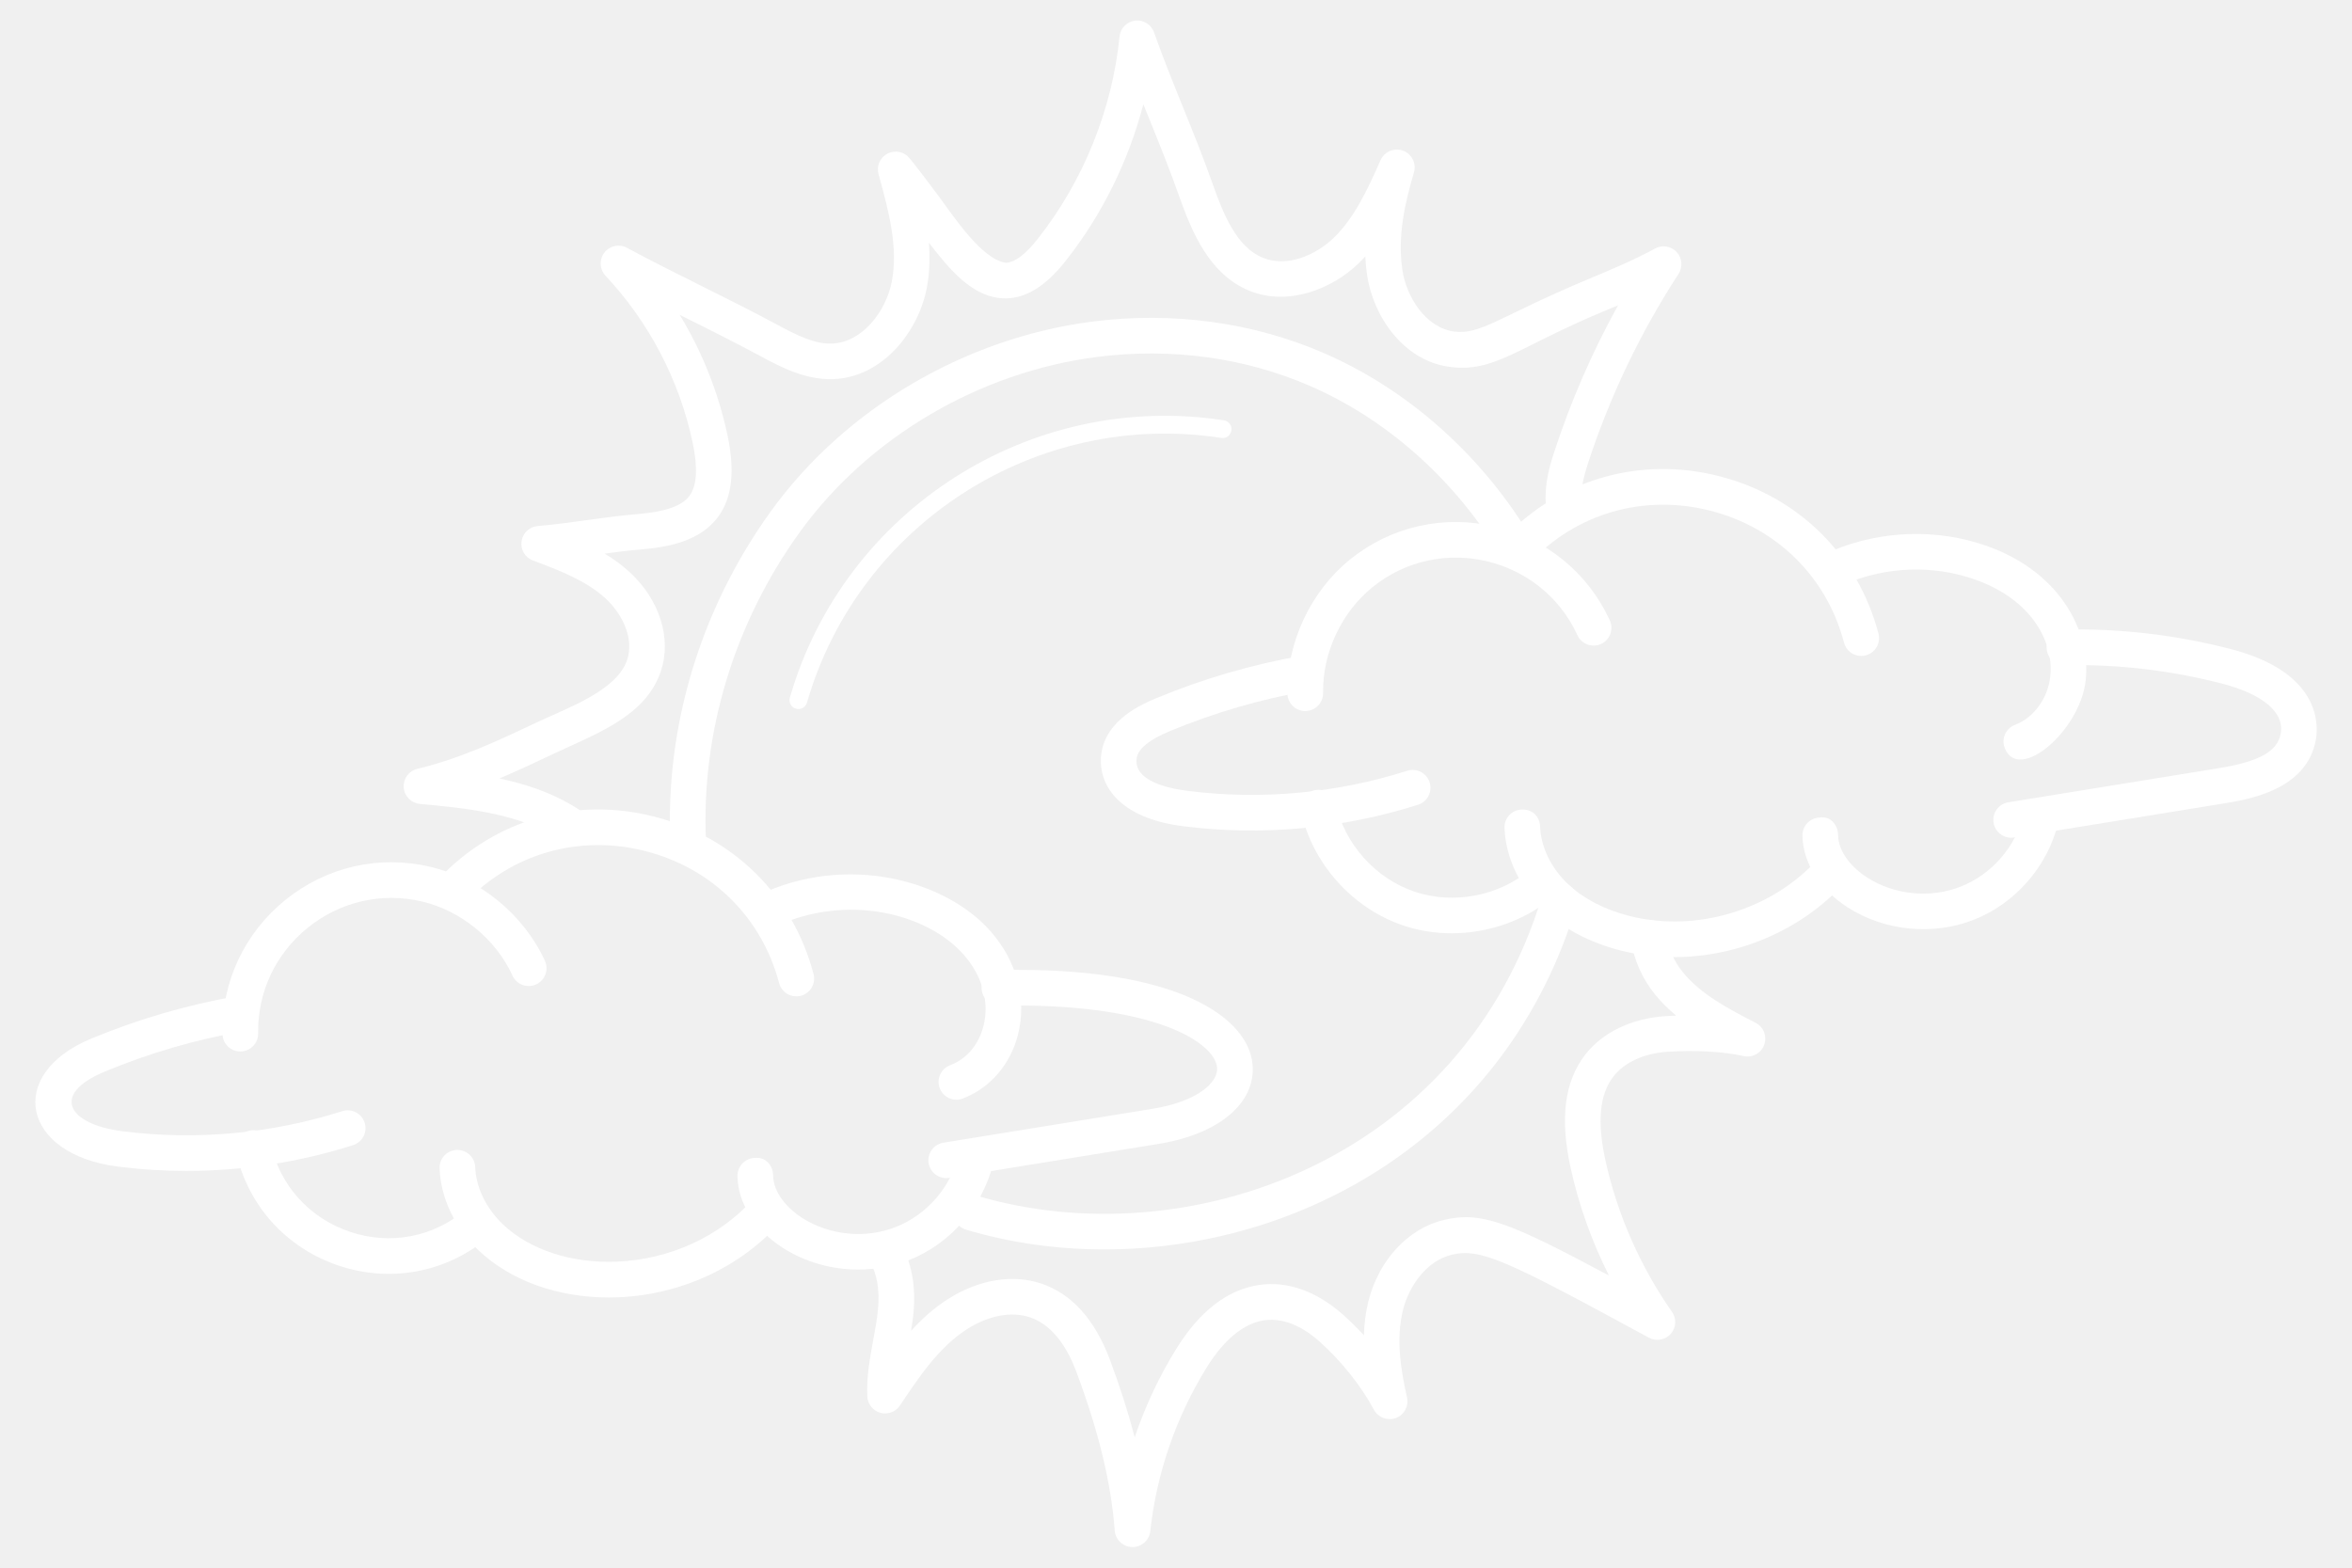
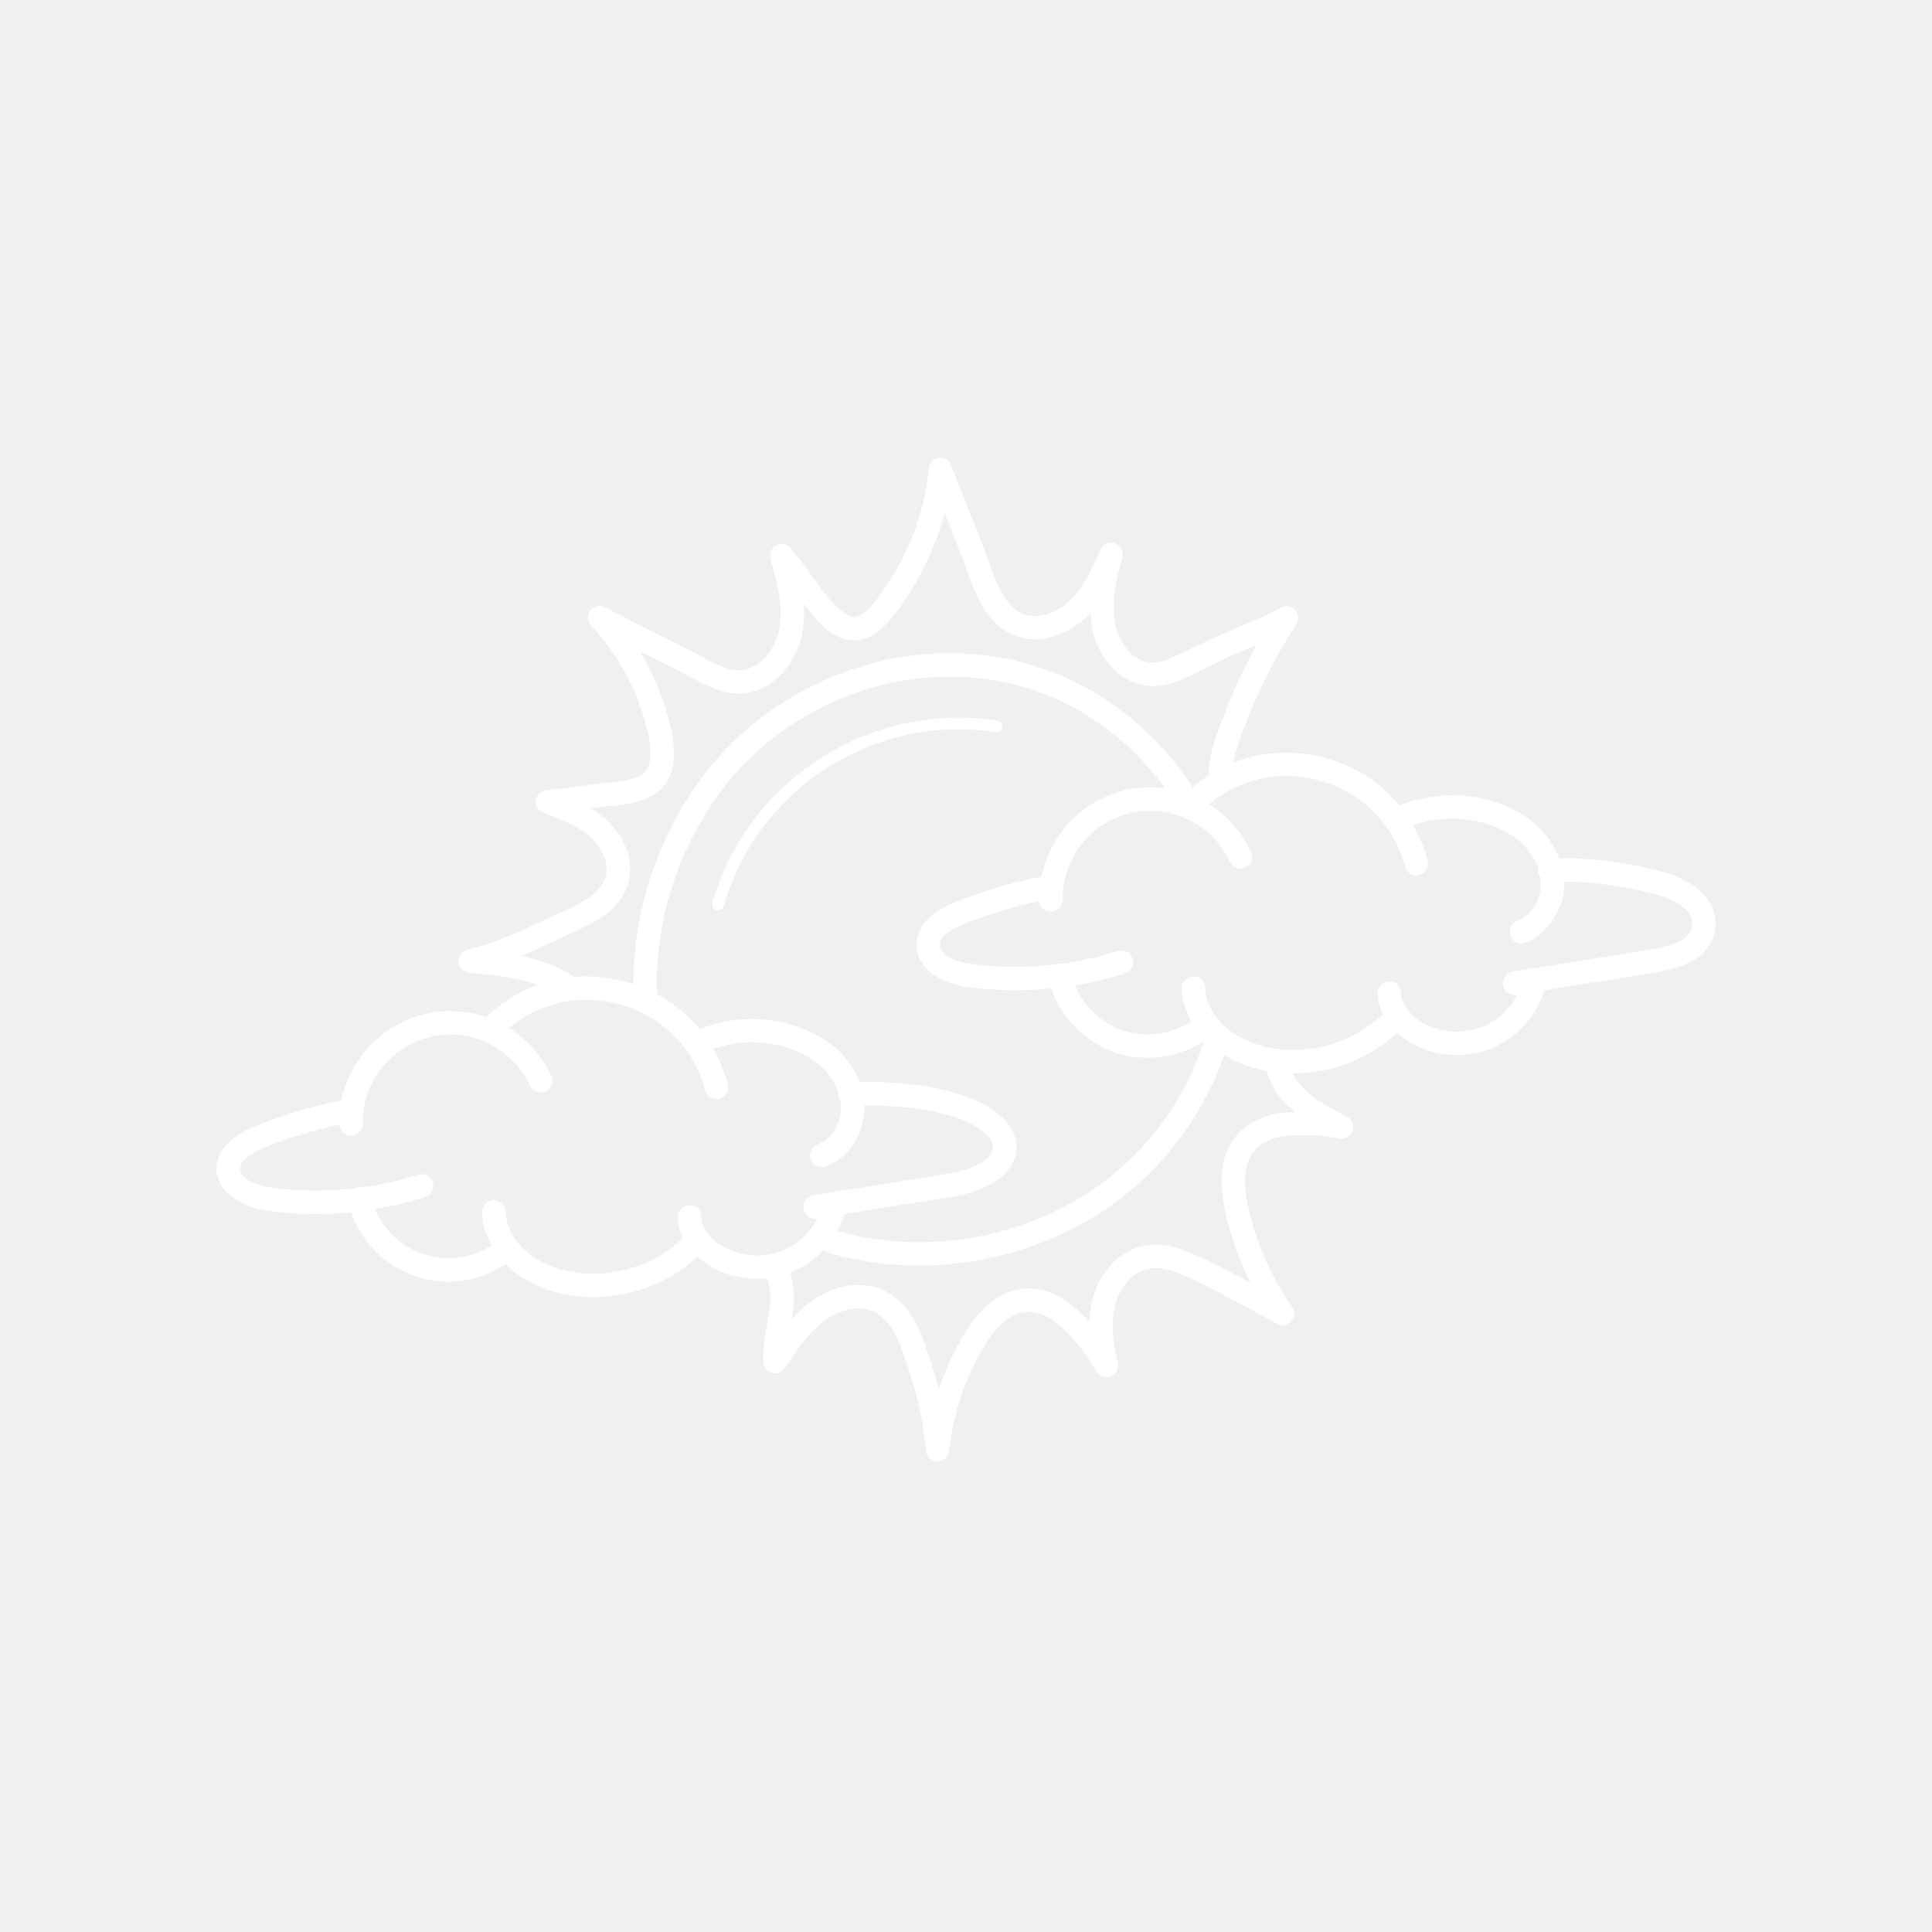
- <svg xmlns="http://www.w3.org/2000/svg" width="66" height="44" viewBox="0 0 66 44" fill="none">
-   <path d="M19.312 24.157C19.046 24.157 18.825 23.949 18.813 23.68C18.658 20.397 19.659 17.084 21.631 14.351C23.709 11.47 27.088 9.479 30.668 9.024C32.912 8.74 35.151 9.045 37.144 9.908C39.433 10.898 41.457 12.666 42.841 14.885C43.19 15.443 42.344 15.978 41.993 15.414C40.714 13.365 38.85 11.736 36.747 10.826C34.918 10.034 32.863 9.754 30.794 10.017C27.484 10.437 24.361 12.277 22.442 14.937C20.602 17.487 19.668 20.576 19.811 23.634C19.825 23.91 19.612 24.144 19.335 24.157C19.327 24.157 19.32 24.157 19.312 24.157Z" fill="white" />
-   <path d="M30.989 35.067C29.659 35.067 28.347 34.882 27.111 34.514C26.846 34.435 26.696 34.157 26.774 33.892C26.853 33.628 27.13 33.476 27.396 33.556C33.291 35.309 41.039 32.586 43.28 25.124C43.359 24.86 43.639 24.711 43.902 24.789C44.167 24.869 44.317 25.147 44.237 25.412C42.289 31.897 36.491 35.067 30.989 35.067Z" fill="white" />
-   <path d="M31.78 43.421C31.777 43.421 31.774 43.421 31.771 43.421C31.513 43.417 31.3 43.216 31.281 42.959C31.182 41.636 30.832 40.184 30.211 38.521C29.897 37.678 29.454 37.157 28.897 36.971C28.378 36.799 27.736 36.921 27.131 37.308C26.341 37.814 25.764 38.682 25.254 39.448C25.135 39.628 24.91 39.709 24.707 39.654C24.499 39.597 24.351 39.414 24.339 39.199C24.31 38.668 24.409 38.126 24.505 37.602C24.559 37.314 24.611 37.029 24.637 36.758C24.69 36.212 24.609 35.734 24.408 35.411C24.262 35.177 24.334 34.868 24.568 34.723C24.803 34.578 25.112 34.648 25.257 34.883C25.573 35.391 25.706 36.091 25.633 36.854C25.617 37.017 25.593 37.184 25.565 37.353C25.866 37.022 26.202 36.716 26.592 36.467C27.451 35.916 28.407 35.755 29.212 36.023C30.071 36.309 30.723 37.032 31.149 38.172C31.432 38.932 31.663 39.653 31.841 40.341C32.135 39.47 32.528 38.632 33.011 37.853C33.667 36.795 34.449 36.194 35.333 36.065C36.127 35.948 36.947 36.24 37.694 36.905C37.894 37.084 38.089 37.276 38.273 37.477C38.282 37.159 38.32 36.836 38.4 36.517C38.688 35.371 39.516 34.478 40.509 34.242C41.542 33.994 42.299 34.273 45.149 35.8C44.669 34.845 44.304 33.826 44.076 32.789C43.768 31.396 43.901 30.354 44.481 29.604C44.967 28.975 45.79 28.58 46.737 28.52C46.823 28.515 46.924 28.509 47.034 28.505C46.82 28.327 46.618 28.129 46.437 27.905C46.083 27.466 45.845 26.928 45.767 26.389C45.728 26.116 45.917 25.862 46.191 25.823C46.456 25.779 46.717 25.972 46.757 26.246C46.81 26.61 46.972 26.976 47.215 27.278C47.729 27.914 48.51 28.318 49.266 28.708C49.49 28.823 49.592 29.087 49.506 29.323C49.421 29.559 49.178 29.696 48.927 29.64C48.363 29.514 47.584 29.469 46.799 29.519C46.139 29.561 45.582 29.815 45.272 30.217C44.884 30.718 44.813 31.489 45.052 32.575C45.385 34.087 46.031 35.554 46.918 36.819C47.052 37.009 47.036 37.266 46.882 37.439C46.727 37.611 46.475 37.654 46.27 37.545C42.253 35.36 41.553 35.026 40.74 35.216C40.019 35.387 39.533 36.115 39.371 36.762C39.165 37.582 39.311 38.465 39.482 39.22C39.538 39.464 39.404 39.711 39.171 39.799C38.937 39.885 38.674 39.788 38.555 39.568C38.19 38.89 37.633 38.193 37.029 37.654C36.668 37.332 36.11 36.967 35.476 37.056C34.906 37.139 34.347 37.597 33.861 38.381C33.002 39.766 32.454 41.355 32.278 42.976C32.249 43.23 32.035 43.421 31.78 43.421Z" fill="white" />
-   <path d="M15.793 23.628C15.7 23.562 15.606 23.501 15.511 23.446C14.405 22.809 13.01 22.678 11.78 22.563C11.537 22.54 11.345 22.344 11.328 22.1C11.311 21.856 11.473 21.635 11.711 21.579C12.908 21.293 13.972 20.791 15.099 20.259C15.933 19.865 17.307 19.385 17.598 18.523C17.805 17.905 17.444 17.211 16.994 16.797C16.44 16.289 15.685 16.005 14.954 15.731C14.735 15.649 14.602 15.426 14.635 15.194C14.667 14.962 14.856 14.784 15.088 14.764C15.553 14.725 16.012 14.661 16.472 14.598C16.949 14.532 17.425 14.467 17.908 14.427C18.679 14.362 19.137 14.2 19.346 13.918C19.557 13.633 19.587 13.128 19.436 12.418C19.061 10.664 18.215 9.045 16.99 7.737C16.823 7.558 16.809 7.284 16.959 7.09C17.109 6.895 17.378 6.839 17.593 6.955C18.986 7.705 20.393 8.352 21.8 9.108C22.376 9.42 22.867 9.66 23.339 9.643C24.19 9.619 24.864 8.74 25.025 7.903C25.203 6.975 24.962 5.99 24.653 4.891C24.588 4.662 24.694 4.421 24.904 4.312C25.114 4.202 25.372 4.256 25.522 4.44C25.828 4.817 26.094 5.175 26.36 5.534C26.772 6.091 27.547 7.269 28.217 7.375C28.466 7.373 28.768 7.15 29.114 6.712C30.394 5.096 31.211 3.077 31.416 1.026C31.438 0.793 31.621 0.608 31.853 0.579C32.083 0.549 32.306 0.688 32.384 0.909C32.636 1.623 32.915 2.314 33.195 3.006C33.482 3.715 33.768 4.424 34.026 5.156C34.339 6.041 34.705 6.93 35.428 7.231C36.112 7.516 36.921 7.161 37.419 6.682C38.022 6.104 38.388 5.286 38.741 4.494C38.847 4.254 39.125 4.139 39.37 4.229C39.617 4.32 39.751 4.587 39.677 4.84C39.426 5.69 39.213 6.608 39.351 7.567C39.46 8.327 40.004 9.194 40.797 9.304C41.549 9.409 42.073 8.879 44.586 7.828C45.235 7.556 45.849 7.3 46.444 6.975C46.644 6.866 46.894 6.907 47.05 7.074C47.205 7.242 47.227 7.494 47.102 7.687C46.023 9.346 45.166 11.144 44.553 13.03C44.462 13.311 44.344 13.725 44.375 14.073C44.399 14.348 44.196 14.591 43.922 14.615C43.647 14.642 43.404 14.438 43.379 14.161C43.331 13.631 43.483 13.085 43.602 12.721C44.07 11.28 44.674 9.889 45.406 8.567C45.26 8.629 45.115 8.689 44.971 8.75C42.564 9.756 41.924 10.473 40.658 10.294C39.368 10.114 38.525 8.857 38.36 7.709C38.336 7.536 38.32 7.365 38.312 7.197C38.248 7.267 38.181 7.336 38.112 7.403C37.378 8.107 36.141 8.611 35.044 8.154C33.942 7.696 33.453 6.537 33.082 5.488C32.829 4.771 32.548 4.075 32.267 3.38C32.206 3.229 32.145 3.078 32.084 2.927C31.666 4.525 30.916 6.045 29.896 7.332C29.344 8.029 28.796 8.37 28.221 8.374C28.218 8.374 28.215 8.374 28.211 8.374C27.292 8.374 26.627 7.535 26.066 6.812C26.098 7.231 26.087 7.661 26.005 8.089C25.773 9.297 24.769 10.602 23.364 10.641C22.575 10.662 21.881 10.287 21.323 9.986C20.681 9.64 19.723 9.157 19.074 8.838C19.703 9.873 20.157 11.011 20.413 12.207C20.63 13.225 20.543 13.979 20.147 14.512C19.636 15.2 18.726 15.359 17.99 15.421C17.646 15.45 17.306 15.492 16.967 15.538C17.214 15.686 17.451 15.857 17.669 16.058C18.509 16.829 18.853 17.92 18.545 18.838C18.118 20.11 16.737 20.588 15.526 21.16C15.016 21.401 14.519 21.636 14.013 21.849C14.7 21.994 15.38 22.213 16.01 22.576C16.135 22.648 16.256 22.726 16.374 22.811C16.599 22.972 16.651 23.284 16.491 23.508C16.331 23.736 16.019 23.789 15.793 23.628Z" fill="white" />
-   <path d="M33.19 23.188C31.402 22.96 30.792 22.026 30.904 21.157C31.032 20.184 32.092 19.743 32.441 19.598C33.756 19.052 35.132 18.65 36.531 18.405C36.796 18.359 37.062 18.539 37.109 18.811C37.157 19.083 36.975 19.342 36.703 19.39C35.378 19.622 34.073 20.003 32.825 20.521C32.244 20.763 31.931 21.021 31.896 21.286C31.815 21.897 32.708 22.118 33.317 22.196C35.377 22.46 37.511 22.264 39.488 21.633C39.754 21.55 40.033 21.695 40.117 21.958C40.201 22.221 40.056 22.502 39.793 22.586C37.702 23.253 35.424 23.473 33.19 23.188Z" fill="white" />
-   <path d="M36.626 19.957C36.353 19.957 36.131 19.739 36.126 19.465C36.102 18.036 36.779 16.592 37.893 15.695C39.035 14.776 40.514 14.442 41.953 14.78C43.389 15.118 44.561 16.078 45.173 17.412C45.288 17.663 45.178 17.96 44.927 18.075C44.677 18.188 44.379 18.079 44.265 17.829C43.253 15.623 40.412 14.949 38.521 16.474C37.643 17.182 37.109 18.321 37.128 19.448C37.133 19.724 36.912 19.951 36.637 19.956C36.632 19.957 36.629 19.957 36.626 19.957Z" fill="white" />
-   <path d="M52.228 18.41C52.006 18.41 51.803 18.262 51.745 18.037C51.262 16.195 49.861 14.811 47.999 14.335C46.137 13.858 44.243 14.401 42.936 15.784C42.483 16.264 41.755 15.578 42.209 15.096C43.772 13.445 46.031 12.798 48.247 13.366C50.466 13.933 52.135 15.585 52.712 17.783C52.782 18.05 52.623 18.323 52.356 18.393C52.312 18.405 52.27 18.41 52.228 18.41Z" fill="white" />
-   <path d="M56.253 20.988C56.155 20.73 56.286 20.441 56.545 20.344C57.068 20.146 57.466 19.601 57.533 18.987C57.643 17.98 56.966 16.727 55.205 16.195C54.023 15.838 52.707 15.939 51.593 16.474C51.344 16.591 51.045 16.488 50.926 16.239C50.807 15.99 50.912 15.692 51.161 15.572C52.498 14.932 54.078 14.811 55.494 15.239C57.792 15.932 58.677 17.724 58.527 19.096C58.371 20.527 56.629 21.988 56.253 20.988Z" fill="white" />
-   <path d="M56.434 23.512C56.194 23.512 55.981 23.338 55.942 23.092C55.897 22.82 56.083 22.563 56.355 22.518L62.233 21.565C63.404 21.376 63.916 21.089 64.002 20.578C64.1 19.991 63.497 19.484 62.351 19.186C60.91 18.813 59.414 18.639 57.941 18.671C57.937 18.671 57.933 18.671 57.93 18.671C57.659 18.671 57.436 18.454 57.43 18.182C57.424 17.906 57.644 17.677 57.919 17.671C59.504 17.635 61.073 17.822 62.601 18.218C65.097 18.865 65.06 20.313 64.989 20.741C64.75 22.17 63.099 22.437 62.394 22.552L56.516 23.505C56.488 23.51 56.461 23.512 56.434 23.512Z" fill="white" />
-   <path d="M51.835 25.459C51.058 24.955 50.588 24.205 50.579 23.451C50.576 23.175 50.797 22.949 51.073 22.945C51.373 22.9 51.576 23.162 51.579 23.439C51.585 23.932 51.996 24.372 52.378 24.619C53.155 25.123 54.175 25.223 55.033 24.879C55.893 24.536 56.563 23.764 56.781 22.863C56.847 22.595 57.117 22.427 57.385 22.495C57.654 22.56 57.819 22.83 57.754 23.099C57.461 24.309 56.561 25.348 55.404 25.808C54.263 26.264 52.892 26.143 51.835 25.459Z" fill="white" />
-   <path d="M46.976 26.863C46.468 26.863 45.96 26.802 45.468 26.675C44.608 26.455 43.86 26.06 43.306 25.533C42.647 24.905 42.25 24.069 42.218 23.239C42.208 22.963 42.423 22.731 42.698 22.721C43.011 22.708 43.206 22.926 43.218 23.201C43.239 23.773 43.523 24.359 43.995 24.809C44.426 25.218 45.02 25.529 45.716 25.706C47.6 26.188 49.734 25.54 51.029 24.092C51.216 23.886 51.533 23.87 51.735 24.053C51.941 24.237 51.959 24.553 51.775 24.759C50.576 26.1 48.771 26.863 46.976 26.863Z" fill="white" />
-   <path d="M40.737 26.194C40.273 26.194 39.809 26.122 39.369 25.972C37.95 25.492 36.827 24.237 36.507 22.774C36.447 22.504 36.618 22.238 36.889 22.179C37.157 22.12 37.425 22.291 37.484 22.56C37.731 23.688 38.597 24.655 39.69 25.025C40.784 25.395 42.058 25.152 42.94 24.407C43.15 24.23 43.467 24.255 43.645 24.466C43.823 24.677 43.797 24.992 43.586 25.171C42.797 25.837 41.766 26.194 40.737 26.194Z" fill="white" />
-   <path d="M5.232 32.864C4.587 32.864 3.944 32.824 3.306 32.742C0.607 32.399 0.152 30.15 2.559 29.151C3.872 28.606 5.247 28.204 6.647 27.959C6.902 27.912 7.178 28.092 7.225 28.365C7.273 28.637 7.091 28.896 6.819 28.944C5.492 29.176 4.188 29.557 2.943 30.075C1.403 30.714 1.907 31.555 3.433 31.75C5.489 32.013 7.625 31.819 9.604 31.187C9.872 31.102 10.148 31.249 10.233 31.512C10.317 31.775 10.172 32.056 9.909 32.14C8.404 32.62 6.815 32.864 5.232 32.864Z" fill="white" />
-   <path d="M6.743 29.511C6.47 29.511 6.248 29.293 6.243 29.019C6.219 27.552 6.865 26.179 8.016 25.252C9.164 24.328 10.64 23.991 12.07 24.328C13.461 24.656 14.695 25.667 15.291 26.967C15.405 27.218 15.295 27.514 15.044 27.63C14.794 27.743 14.497 27.635 14.382 27.383C13.912 26.358 12.939 25.561 11.841 25.302C10.715 25.037 9.55 25.303 8.644 26.032C7.735 26.763 7.225 27.846 7.244 29.003C7.249 29.279 7.028 29.507 6.752 29.511C6.748 29.511 6.745 29.511 6.743 29.511Z" fill="white" />
-   <path d="M22.345 27.964C22.123 27.964 21.92 27.816 21.862 27.591C21.378 25.749 19.977 24.365 18.116 23.889C16.253 23.412 14.361 23.953 13.052 25.338C12.863 25.538 12.546 25.547 12.345 25.358C12.145 25.168 12.136 24.852 12.325 24.651C13.888 23 16.147 22.353 18.363 22.921C20.582 23.488 22.252 25.139 22.829 27.338C22.899 27.605 22.74 27.879 22.473 27.948C22.43 27.959 22.387 27.964 22.345 27.964Z" fill="white" />
-   <path d="M26.838 30.866C26.636 30.866 26.445 30.742 26.37 30.542C26.272 30.283 26.403 29.995 26.662 29.898C27.125 29.723 27.468 29.319 27.599 28.79C27.768 28.116 27.565 27.388 27.042 26.794C26.033 25.646 23.762 25.044 21.708 26.028C21.462 26.147 21.16 26.043 21.041 25.794C20.922 25.545 21.027 25.246 21.276 25.127C23.756 23.936 26.537 24.706 27.794 26.134C28.535 26.978 28.818 28.035 28.568 29.032C28.358 29.872 27.777 30.546 27.012 30.833C26.956 30.855 26.897 30.866 26.838 30.866Z" fill="white" />
-   <path d="M26.551 33.066C26.311 33.066 26.098 32.892 26.059 32.646C26.014 32.373 26.2 32.117 26.472 32.072L32.349 31.119C33.584 30.919 34.191 30.387 34.153 29.964C34.087 29.244 32.351 28.139 28.056 28.226C28.052 28.226 28.048 28.226 28.045 28.226C27.774 28.226 27.551 28.009 27.545 27.736C27.539 27.46 27.759 27.232 28.034 27.226C33.1 27.118 35.031 28.586 35.148 29.873C35.247 30.954 34.21 31.831 32.508 32.106L26.631 33.059C26.605 33.064 26.578 33.066 26.551 33.066Z" fill="white" />
-   <path d="M24.086 35.633C23.335 35.633 22.584 35.423 21.951 35.013C21.174 34.51 20.704 33.759 20.695 33.005C20.692 32.729 20.913 32.503 21.189 32.499C21.493 32.47 21.692 32.717 21.695 32.993C21.701 33.486 22.112 33.926 22.494 34.173C23.271 34.676 24.291 34.776 25.15 34.433C26.01 34.09 26.68 33.318 26.898 32.417C26.964 32.15 27.227 31.983 27.502 32.049C27.77 32.114 27.935 32.384 27.87 32.653C27.576 33.863 26.676 34.902 25.52 35.362C25.065 35.544 24.576 35.633 24.086 35.633Z" fill="white" />
-   <path d="M17.081 36.416C15.639 36.416 14.316 35.939 13.423 35.087C12.763 34.458 12.366 33.622 12.335 32.793C12.325 32.517 12.54 32.285 12.817 32.275C12.824 32.275 12.83 32.275 12.835 32.275C13.103 32.275 13.324 32.487 13.335 32.756C13.356 33.327 13.64 33.912 14.112 34.363C14.865 35.08 16.045 35.464 17.304 35.411C18.795 35.351 20.195 34.708 21.144 33.647C21.332 33.441 21.647 33.425 21.85 33.608C22.056 33.792 22.074 34.108 21.89 34.314C20.76 35.576 19.104 36.34 17.344 36.411C17.257 36.414 17.169 36.416 17.081 36.416Z" fill="white" />
-   <path d="M9.493 35.518C8.024 35.021 6.952 33.829 6.623 32.328C6.563 32.058 6.734 31.792 7.004 31.733C7.277 31.675 7.542 31.845 7.6 32.114C7.853 33.269 8.681 34.187 9.814 34.571C10.944 34.954 12.155 34.725 13.056 33.962C13.267 33.785 13.583 33.81 13.761 34.021C13.94 34.231 13.913 34.547 13.703 34.726C12.511 35.732 10.932 36.006 9.493 35.518Z" fill="white" />
-   <path d="M22.404 19.901C22.382 19.901 22.358 19.898 22.335 19.891C22.202 19.852 22.126 19.714 22.164 19.581C23.686 14.311 28.922 10.962 34.345 11.797C34.482 11.818 34.575 11.945 34.554 12.082C34.533 12.219 34.408 12.316 34.269 12.291C29.1 11.494 24.098 14.689 22.645 19.719C22.613 19.83 22.512 19.901 22.404 19.901Z" fill="white" />
+ <svg xmlns="http://www.w3.org/2000/svg" width="100" height="100" viewBox="0 0 100 100" fill="none">
+   <path d="M33.408 52.281C33.086 52.281 32.818 52.029 32.804 51.703C32.616 47.724 33.829 43.708 36.219 40.395C38.738 36.903 42.834 34.49 47.173 33.938C49.893 33.594 52.607 33.964 55.023 35.01C57.798 36.21 60.251 38.353 61.928 41.042C62.352 41.719 61.326 42.367 60.901 41.684C59.35 39.2 57.091 37.225 54.542 36.122C52.325 35.162 49.834 34.823 47.326 35.142C43.314 35.651 39.529 37.881 37.202 41.105C34.972 44.196 33.84 47.941 34.013 51.647C34.03 51.982 33.772 52.266 33.436 52.281C33.427 52.281 33.418 52.281 33.408 52.281Z" fill="white" />
+   <path d="M47.562 65.505C45.95 65.505 44.36 65.281 42.862 64.835C42.541 64.739 42.359 64.403 42.453 64.081C42.549 63.761 42.885 63.577 43.207 63.674C50.353 65.799 59.744 62.498 62.461 53.453C62.556 53.133 62.896 52.953 63.215 53.047C63.536 53.144 63.718 53.481 63.621 53.803C61.26 61.663 54.232 65.505 47.562 65.505Z" fill="white" />
+   <path d="M48.521 75.631C48.518 75.631 48.514 75.631 48.51 75.631C48.198 75.626 47.94 75.383 47.916 75.071C47.796 73.468 47.372 71.708 46.62 69.692C46.239 68.67 45.702 68.039 45.027 67.813C44.398 67.605 43.62 67.753 42.886 68.222C41.928 68.835 41.229 69.887 40.611 70.816C40.467 71.034 40.194 71.132 39.948 71.065C39.696 70.996 39.516 70.774 39.502 70.514C39.467 69.87 39.587 69.213 39.703 68.578C39.769 68.229 39.832 67.883 39.863 67.555C39.927 66.893 39.829 66.314 39.586 65.922C39.408 65.639 39.496 65.264 39.779 65.088C40.064 64.913 40.439 64.997 40.615 65.282C40.998 65.898 41.159 66.746 41.07 67.671C41.051 67.869 41.022 68.071 40.988 68.276C41.353 67.875 41.76 67.504 42.233 67.202C43.274 66.534 44.433 66.339 45.408 66.664C46.45 67.011 47.24 67.887 47.756 69.269C48.099 70.19 48.38 71.064 48.595 71.898C48.952 70.842 49.428 69.826 50.013 68.882C50.809 67.6 51.756 66.871 52.828 66.715C53.79 66.573 54.784 66.927 55.69 67.733C55.932 67.95 56.169 68.183 56.392 68.427C56.403 68.041 56.449 67.65 56.545 67.263C56.895 65.874 57.898 64.791 59.102 64.505C60.354 64.205 61.272 64.543 64.726 66.394C64.144 65.236 63.702 64.001 63.425 62.744C63.052 61.056 63.213 59.793 63.916 58.883C64.505 58.121 65.503 57.642 66.651 57.569C66.755 57.563 66.878 57.556 67.011 57.551C66.752 57.336 66.507 57.096 66.287 56.824C65.858 56.292 65.57 55.64 65.475 54.986C65.428 54.656 65.657 54.348 65.989 54.3C66.31 54.247 66.627 54.481 66.675 54.813C66.739 55.254 66.936 55.698 67.23 56.064C67.853 56.835 68.8 57.325 69.716 57.797C69.988 57.937 70.112 58.257 70.007 58.543C69.904 58.829 69.61 58.995 69.305 58.927C68.622 58.774 67.678 58.72 66.726 58.78C65.926 58.831 65.251 59.139 64.875 59.627C64.405 60.234 64.319 61.168 64.609 62.485C65.012 64.317 65.795 66.096 66.87 67.629C67.033 67.859 67.013 68.171 66.827 68.38C66.639 68.589 66.333 68.641 66.085 68.509C61.216 65.86 60.367 65.456 59.382 65.686C58.508 65.893 57.919 66.776 57.722 67.56C57.473 68.554 57.65 69.624 57.857 70.539C57.925 70.835 57.763 71.134 57.48 71.241C57.196 71.345 56.878 71.228 56.733 70.961C56.291 70.139 55.616 69.294 54.884 68.641C54.446 68.251 53.77 67.808 53.001 67.916C52.31 68.017 51.633 68.572 51.044 69.522C50.002 71.201 49.338 73.127 49.125 75.092C49.09 75.4 48.83 75.631 48.521 75.631Z" fill="white" />
+   <path d="M29.143 51.64C29.03 51.56 28.916 51.486 28.801 51.419C27.461 50.647 25.77 50.489 24.279 50.349C23.984 50.321 23.752 50.084 23.731 49.788C23.71 49.492 23.907 49.224 24.195 49.156C25.646 48.81 26.936 48.201 28.302 47.556C29.313 47.079 30.978 46.497 31.331 45.452C31.582 44.703 31.144 43.862 30.599 43.36C29.927 42.744 29.012 42.4 28.126 42.068C27.861 41.968 27.7 41.698 27.739 41.417C27.778 41.136 28.007 40.92 28.288 40.896C28.852 40.849 29.409 40.771 29.966 40.694C30.544 40.614 31.121 40.536 31.707 40.487C32.641 40.408 33.196 40.212 33.45 39.87C33.706 39.525 33.742 38.913 33.559 38.052C33.104 35.926 32.079 33.964 30.594 32.378C30.392 32.161 30.375 31.829 30.556 31.594C30.738 31.358 31.064 31.29 31.325 31.43C33.013 32.339 34.719 33.124 36.424 34.04C37.123 34.418 37.718 34.709 38.29 34.688C39.321 34.659 40.138 33.594 40.333 32.579C40.549 31.454 40.257 30.261 39.883 28.928C39.804 28.651 39.932 28.359 40.187 28.227C40.441 28.093 40.754 28.159 40.936 28.382C41.307 28.839 41.629 29.273 41.952 29.708C42.451 30.383 43.39 31.811 44.203 31.939C44.504 31.937 44.87 31.667 45.29 31.136C46.841 29.177 47.832 26.73 48.08 24.244C48.107 23.961 48.329 23.737 48.61 23.702C48.889 23.666 49.159 23.834 49.253 24.102C49.559 24.967 49.897 25.805 50.236 26.644C50.584 27.503 50.931 28.362 51.244 29.25C51.623 30.322 52.067 31.4 52.943 31.765C53.772 32.11 54.753 31.68 55.356 31.099C56.087 30.399 56.531 29.407 56.959 28.447C57.087 28.156 57.424 28.017 57.721 28.126C58.021 28.236 58.183 28.56 58.093 28.867C57.789 29.897 57.531 31.01 57.698 32.172C57.83 33.093 58.49 34.144 59.451 34.278C60.362 34.405 60.998 33.762 64.044 32.489C64.83 32.159 65.575 31.849 66.296 31.454C66.538 31.322 66.841 31.372 67.03 31.575C67.218 31.778 67.245 32.084 67.093 32.318C65.785 34.328 64.747 36.508 64.004 38.794C63.893 39.135 63.75 39.636 63.788 40.058C63.817 40.392 63.571 40.686 63.239 40.715C62.906 40.748 62.611 40.501 62.581 40.165C62.523 39.522 62.707 38.861 62.851 38.419C63.418 36.673 64.15 34.987 65.038 33.384C64.861 33.459 64.685 33.532 64.51 33.606C61.593 34.825 60.817 35.694 59.282 35.478C57.719 35.259 56.697 33.736 56.497 32.344C56.468 32.135 56.449 31.927 56.439 31.724C56.361 31.808 56.28 31.892 56.196 31.973C55.307 32.827 53.807 33.438 52.478 32.884C51.142 32.328 50.549 30.924 50.099 29.652C49.793 28.783 49.452 27.939 49.112 27.097C49.038 26.914 48.964 26.731 48.89 26.548C48.383 28.485 47.474 30.327 46.238 31.887C45.569 32.732 44.904 33.145 44.207 33.15C44.204 33.15 44.2 33.15 44.195 33.15C43.081 33.15 42.275 32.133 41.595 31.257C41.634 31.765 41.621 32.286 41.521 32.805C41.24 34.269 40.023 35.851 38.32 35.898C37.364 35.924 36.523 35.469 35.846 35.104C35.068 34.685 33.907 34.099 33.12 33.713C33.883 34.967 34.433 36.347 34.743 37.796C35.006 39.03 34.901 39.944 34.421 40.59C33.801 41.424 32.698 41.617 31.806 41.692C31.389 41.727 30.977 41.778 30.566 41.834C30.866 42.013 31.153 42.221 31.417 42.464C32.435 43.399 32.852 44.721 32.479 45.834C31.961 47.376 30.287 47.955 28.82 48.648C28.201 48.941 27.599 49.225 26.985 49.484C27.818 49.659 28.642 49.925 29.406 50.365C29.558 50.452 29.704 50.547 29.847 50.65C30.12 50.845 30.183 51.223 29.989 51.495C29.795 51.771 29.417 51.835 29.143 51.64Z" fill="white" />
+   <path d="M50.23 51.107C48.063 50.83 47.324 49.698 47.46 48.645C47.615 47.466 48.9 46.931 49.323 46.755C50.917 46.093 52.584 45.606 54.28 45.309C54.602 45.254 54.924 45.472 54.981 45.801C55.039 46.131 54.818 46.445 54.489 46.503C52.883 46.784 51.301 47.246 49.788 47.874C49.084 48.167 48.705 48.48 48.662 48.801C48.564 49.542 49.646 49.81 50.385 49.904C52.882 50.224 55.468 49.987 57.864 49.222C58.187 49.121 58.525 49.297 58.627 49.616C58.729 49.935 58.553 50.275 58.234 50.377C55.7 51.186 52.938 51.452 50.23 51.107Z" fill="white" />
+   <path d="M54.395 47.19C54.065 47.19 53.795 46.926 53.789 46.594C53.76 44.862 54.581 43.111 55.931 42.024C57.315 40.91 59.108 40.505 60.852 40.915C62.593 41.325 64.014 42.489 64.755 44.105C64.895 44.41 64.761 44.77 64.457 44.909C64.154 45.046 63.793 44.914 63.655 44.611C62.428 41.937 58.984 41.12 56.692 42.968C55.628 43.827 54.981 45.207 55.004 46.573C55.01 46.908 54.742 47.183 54.409 47.189C54.403 47.19 54.399 47.19 54.395 47.19Z" fill="white" />
+   <path d="M73.307 45.315C73.038 45.315 72.792 45.136 72.722 44.863C72.136 42.63 70.438 40.953 68.181 40.376C65.924 39.797 63.628 40.456 62.044 42.132C61.495 42.714 60.612 41.882 61.163 41.298C63.057 39.297 65.796 38.513 68.482 39.201C71.171 39.889 73.194 41.891 73.894 44.555C73.978 44.879 73.786 45.21 73.462 45.294C73.409 45.309 73.358 45.315 73.307 45.315Z" fill="white" />
+   <path d="M78.186 48.44C78.067 48.127 78.225 47.777 78.539 47.66C79.173 47.419 79.656 46.759 79.737 46.015C79.87 44.794 79.05 43.275 76.915 42.63C75.482 42.198 73.887 42.32 72.537 42.969C72.235 43.11 71.873 42.986 71.728 42.684C71.584 42.382 71.712 42.021 72.013 41.875C73.634 41.099 75.549 40.953 77.266 41.472C80.051 42.312 81.124 44.484 80.942 46.147C80.753 47.881 78.641 49.652 78.186 48.44Z" fill="white" />
+   <path d="M78.405 51.499C78.114 51.499 77.856 51.289 77.808 50.99C77.754 50.661 77.979 50.349 78.309 50.295L85.434 49.139C86.853 48.91 87.474 48.562 87.578 47.943C87.697 47.232 86.966 46.617 85.577 46.256C83.83 45.804 82.017 45.593 80.231 45.632C80.227 45.632 80.222 45.632 80.218 45.632C79.89 45.632 79.619 45.369 79.612 45.039C79.605 44.704 79.871 44.427 80.205 44.419C82.126 44.376 84.028 44.602 85.88 45.083C88.905 45.867 88.861 47.622 88.775 48.141C88.485 49.873 86.484 50.196 85.629 50.336L78.504 51.491C78.47 51.497 78.438 51.499 78.405 51.499Z" fill="white" />
+   <path d="M72.83 53.859C71.889 53.249 71.319 52.34 71.308 51.425C71.304 51.091 71.572 50.817 71.907 50.812C72.27 50.758 72.516 51.075 72.52 51.411C72.527 52.009 73.026 52.542 73.489 52.841C74.43 53.452 75.667 53.573 76.707 53.156C77.749 52.741 78.561 51.805 78.826 50.713C78.906 50.388 79.233 50.184 79.558 50.267C79.884 50.346 80.084 50.673 80.005 50.999C79.65 52.465 78.559 53.725 77.156 54.282C75.773 54.835 74.112 54.689 72.83 53.859Z" fill="white" />
+   <path d="M66.941 55.561C66.325 55.561 65.709 55.487 65.113 55.333C64.07 55.067 63.164 54.588 62.492 53.949C61.694 53.188 61.212 52.175 61.173 51.169C61.161 50.834 61.422 50.553 61.755 50.541C62.135 50.525 62.371 50.789 62.386 51.122C62.411 51.816 62.755 52.526 63.327 53.072C63.85 53.567 64.57 53.944 65.413 54.159C67.697 54.743 70.284 53.958 71.853 52.202C72.08 51.953 72.464 51.933 72.709 52.155C72.959 52.378 72.981 52.761 72.758 53.011C71.304 54.636 69.117 55.561 66.941 55.561Z" fill="white" />
+   <path d="M59.378 54.75C58.816 54.75 58.254 54.663 57.72 54.481C56 53.9 54.639 52.378 54.251 50.605C54.178 50.278 54.386 49.955 54.714 49.884C55.039 49.812 55.364 50.02 55.435 50.346C55.735 51.713 56.784 52.885 58.109 53.333C59.435 53.782 60.98 53.487 62.049 52.584C62.303 52.37 62.688 52.4 62.903 52.656C63.119 52.912 63.087 53.293 62.832 53.51C61.875 54.318 60.626 54.75 59.378 54.75Z" fill="white" />
+   <path d="M16.342 62.835C15.56 62.835 14.781 62.787 14.007 62.687C10.736 62.272 10.184 59.545 13.102 58.335C14.693 57.674 16.36 57.187 18.057 56.89C18.366 56.833 18.701 57.051 18.758 57.382C18.816 57.712 18.595 58.026 18.265 58.084C16.657 58.365 15.076 58.827 13.567 59.455C11.701 60.229 12.312 61.249 14.161 61.485C16.653 61.804 19.242 61.569 21.641 60.803C21.966 60.7 22.301 60.878 22.404 61.196C22.506 61.515 22.33 61.856 22.011 61.958C20.187 62.539 18.261 62.835 16.342 62.835Z" fill="white" />
+   <path d="M18.174 58.771C17.843 58.771 17.573 58.507 17.567 58.175C17.538 56.396 18.321 54.732 19.716 53.608C21.108 52.489 22.897 52.08 24.631 52.489C26.317 52.886 27.812 54.111 28.535 55.687C28.673 55.992 28.54 56.35 28.235 56.491C27.932 56.628 27.572 56.497 27.433 56.191C26.863 54.949 25.684 53.983 24.353 53.669C22.988 53.348 21.576 53.67 20.478 54.554C19.376 55.44 18.758 56.753 18.781 58.155C18.787 58.49 18.519 58.766 18.184 58.771C18.18 58.771 18.176 58.771 18.174 58.771Z" fill="white" />
+   <path d="M37.085 56.896C36.816 56.896 36.57 56.716 36.499 56.444C35.913 54.211 34.215 52.533 31.959 51.956C29.701 51.378 27.407 52.034 25.821 53.713C25.591 53.955 25.207 53.966 24.964 53.737C24.721 53.507 24.71 53.124 24.939 52.88C26.834 50.879 29.572 50.094 32.258 50.783C34.948 51.47 36.972 53.471 37.672 56.137C37.756 56.461 37.564 56.793 37.24 56.876C37.188 56.89 37.136 56.896 37.085 56.896Z" fill="white" />
+   <path d="M42.531 60.413C42.286 60.413 42.055 60.263 41.964 60.021C41.845 59.707 42.004 59.358 42.318 59.24C42.879 59.028 43.295 58.538 43.454 57.897C43.658 57.08 43.412 56.198 42.778 55.478C41.555 54.086 38.803 53.356 36.313 54.549C36.015 54.693 35.649 54.567 35.505 54.266C35.36 53.964 35.487 53.601 35.789 53.457C38.795 52.013 42.166 52.947 43.69 54.678C44.588 55.701 44.931 56.982 44.628 58.19C44.374 59.209 43.669 60.026 42.742 60.373C42.674 60.4 42.603 60.413 42.531 60.413Z" fill="white" />
+   <path d="M42.183 63.08C41.892 63.08 41.634 62.869 41.587 62.571C41.532 62.24 41.758 61.93 42.088 61.875L49.211 60.72C50.708 60.478 51.444 59.833 51.398 59.32C51.318 58.447 49.214 57.108 44.008 57.213C44.003 57.213 43.998 57.213 43.994 57.213C43.666 57.213 43.395 56.95 43.388 56.62C43.381 56.285 43.648 56.009 43.981 56.001C50.121 55.87 52.462 57.65 52.604 59.21C52.724 60.52 51.467 61.583 49.404 61.916L42.28 63.072C42.249 63.078 42.216 63.08 42.183 63.08Z" fill="white" />
+   <path d="M39.195 66.192C38.285 66.192 37.375 65.937 36.607 65.44C35.666 64.831 35.096 63.92 35.085 63.006C35.081 62.672 35.349 62.398 35.684 62.393C36.052 62.358 36.294 62.657 36.297 62.992C36.304 63.589 36.803 64.123 37.266 64.422C38.207 65.032 39.444 65.153 40.485 64.737C41.527 64.321 42.34 63.386 42.604 62.294C42.684 61.97 43.003 61.767 43.336 61.847C43.661 61.926 43.861 62.254 43.782 62.58C43.426 64.046 42.335 65.306 40.934 65.863C40.382 66.084 39.789 66.192 39.195 66.192Z" fill="white" />
+   <path d="M30.704 67.141C28.956 67.141 27.353 66.562 26.27 65.53C25.47 64.767 24.989 63.754 24.952 62.749C24.939 62.414 25.2 62.133 25.536 62.121C25.544 62.121 25.552 62.121 25.558 62.121C25.883 62.121 26.15 62.378 26.164 62.704C26.189 63.396 26.533 64.105 27.105 64.652C28.018 65.521 29.448 65.987 30.975 65.922C32.782 65.85 34.479 65.07 35.629 63.784C35.857 63.534 36.239 63.515 36.485 63.737C36.735 63.96 36.756 64.343 36.533 64.593C35.164 66.122 33.156 67.048 31.023 67.134C30.918 67.138 30.811 67.141 30.704 67.141Z" fill="white" />
+   <path d="M21.507 66.052C19.726 65.45 18.427 64.005 18.028 62.185C17.955 61.858 18.163 61.536 18.49 61.464C18.821 61.394 19.142 61.6 19.212 61.926C19.519 63.326 20.523 64.439 21.896 64.904C23.266 65.368 24.733 65.091 25.826 64.166C26.081 63.952 26.464 63.982 26.68 64.237C26.897 64.492 26.864 64.875 26.61 65.092C25.165 66.311 23.251 66.644 21.507 66.052Z" fill="white" />
+   <path d="M37.157 47.122C37.13 47.122 37.101 47.119 37.073 47.11C36.912 47.063 36.82 46.896 36.866 46.734C38.711 40.347 45.057 36.287 51.63 37.299C51.797 37.325 51.909 37.479 51.884 37.645C51.858 37.811 51.707 37.928 51.538 37.898C45.273 36.932 39.21 40.805 37.449 46.902C37.41 47.036 37.287 47.122 37.157 47.122Z" fill="white" />
</svg>
